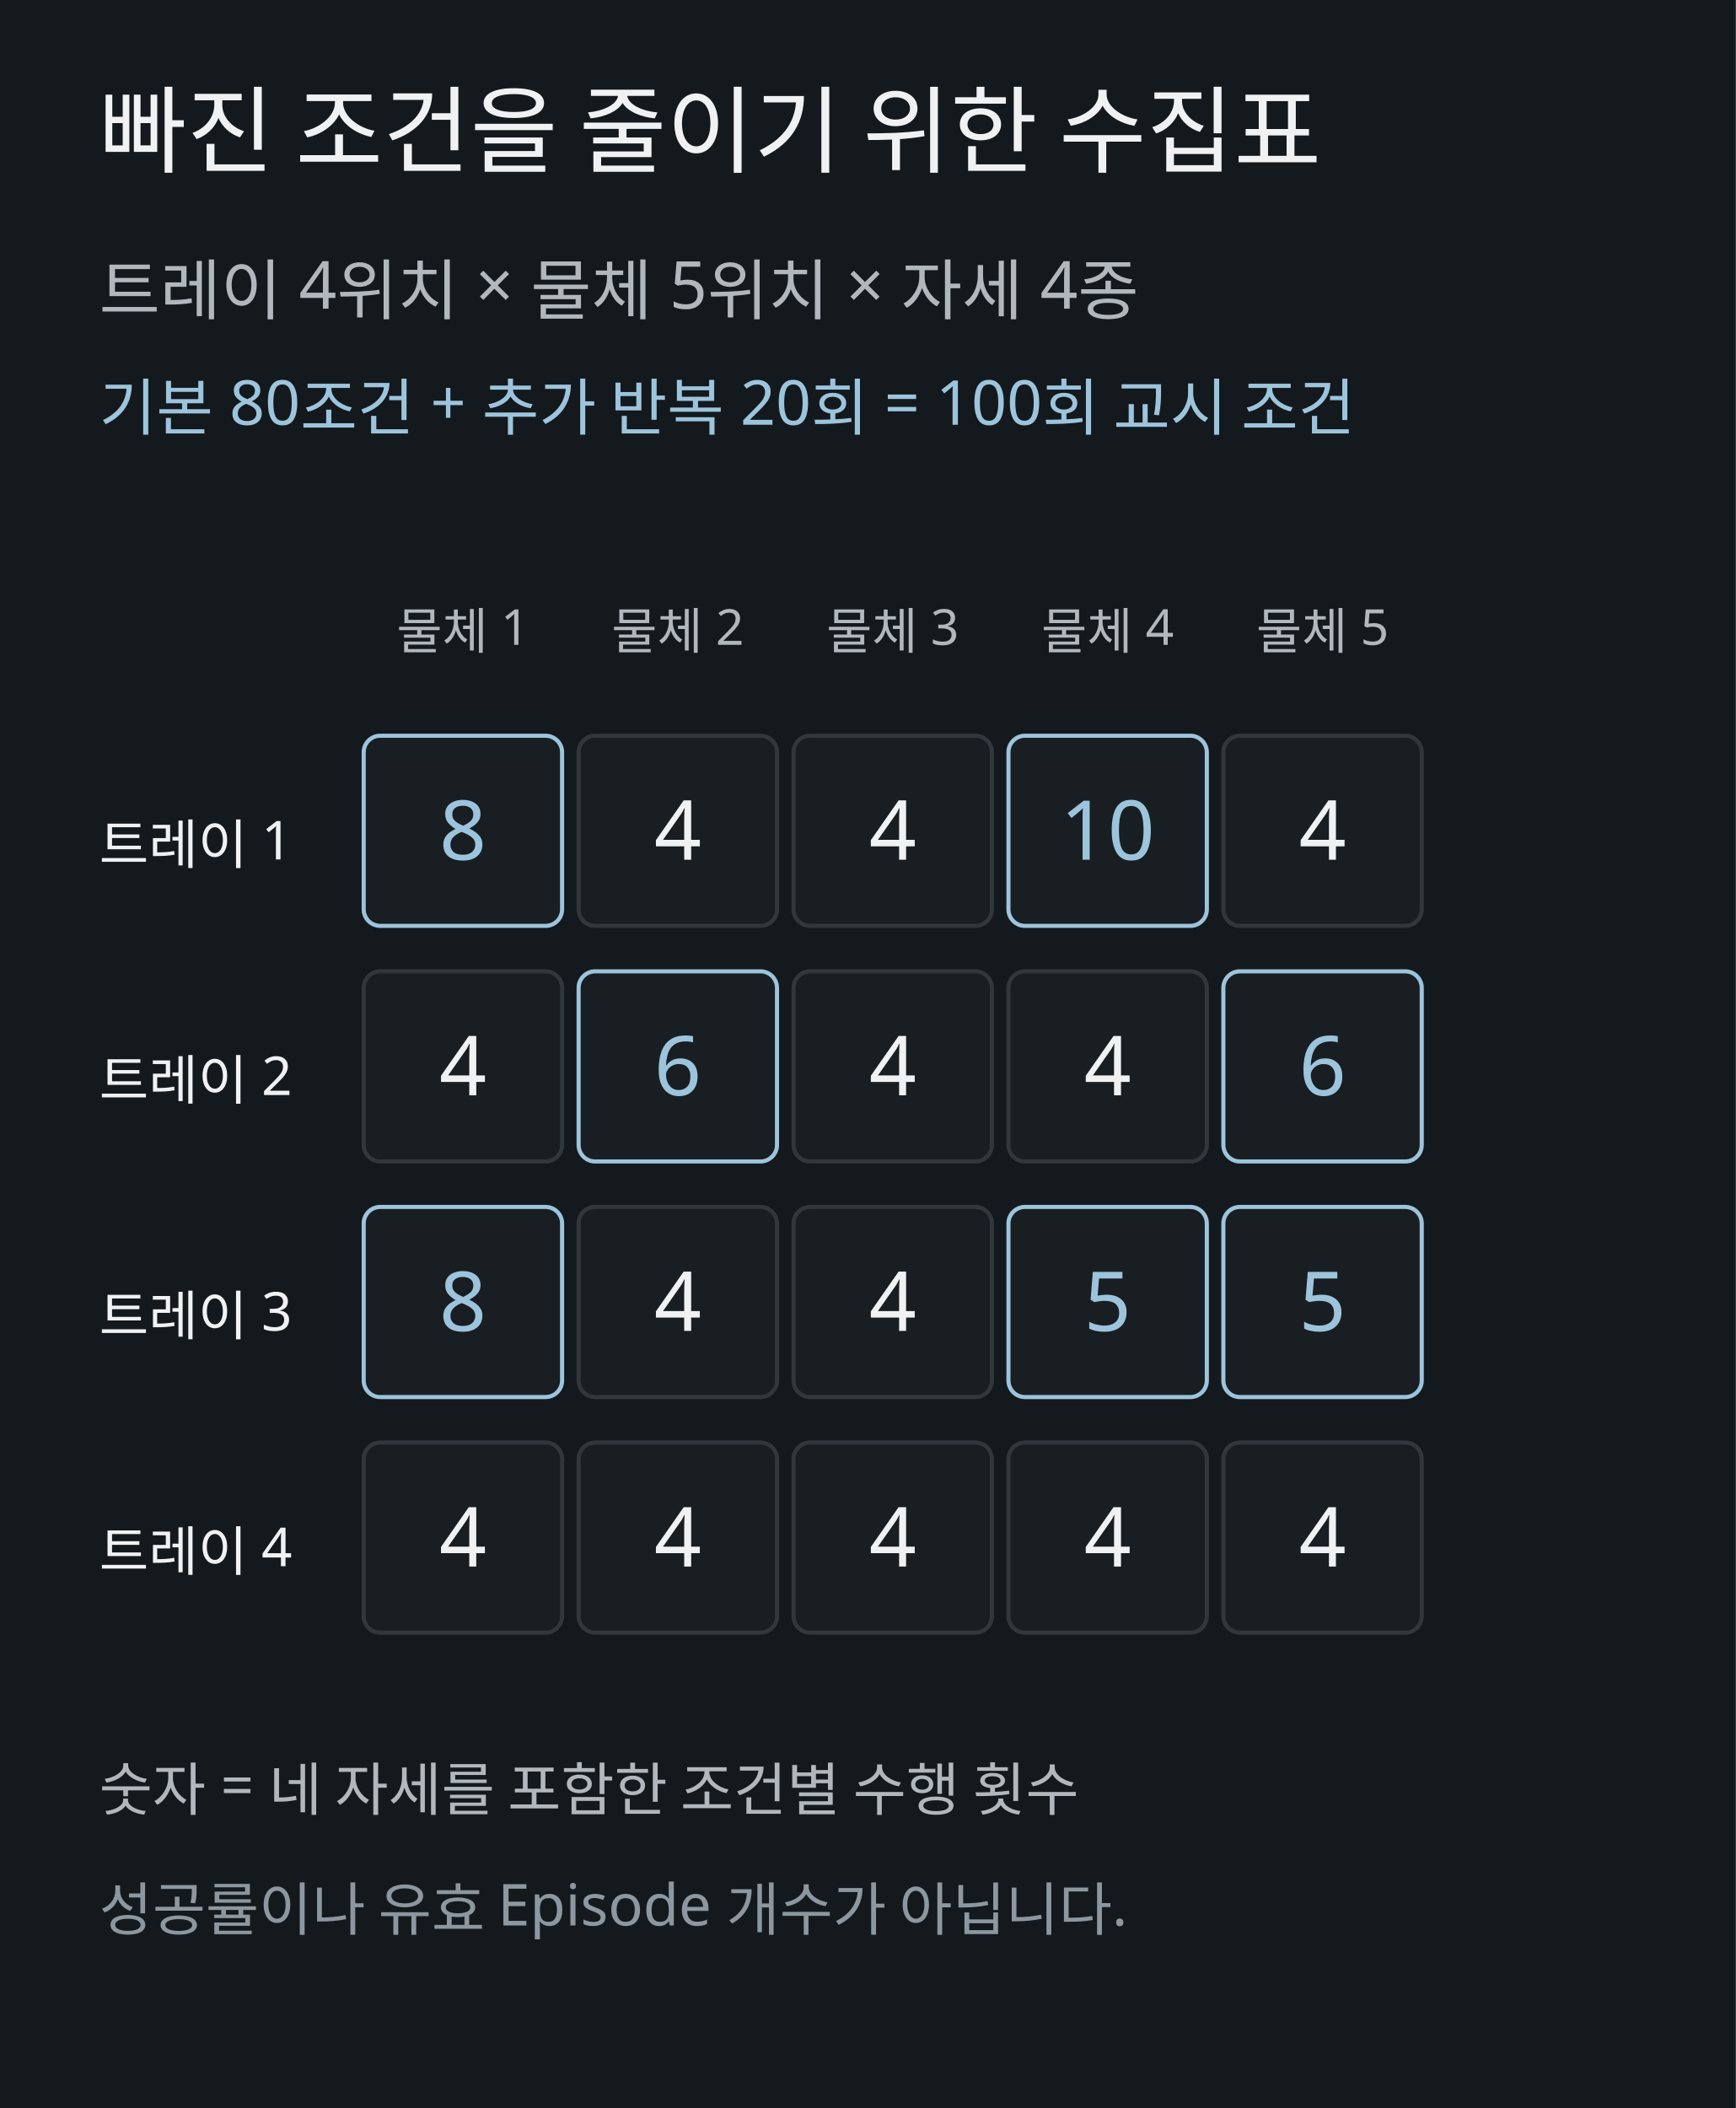
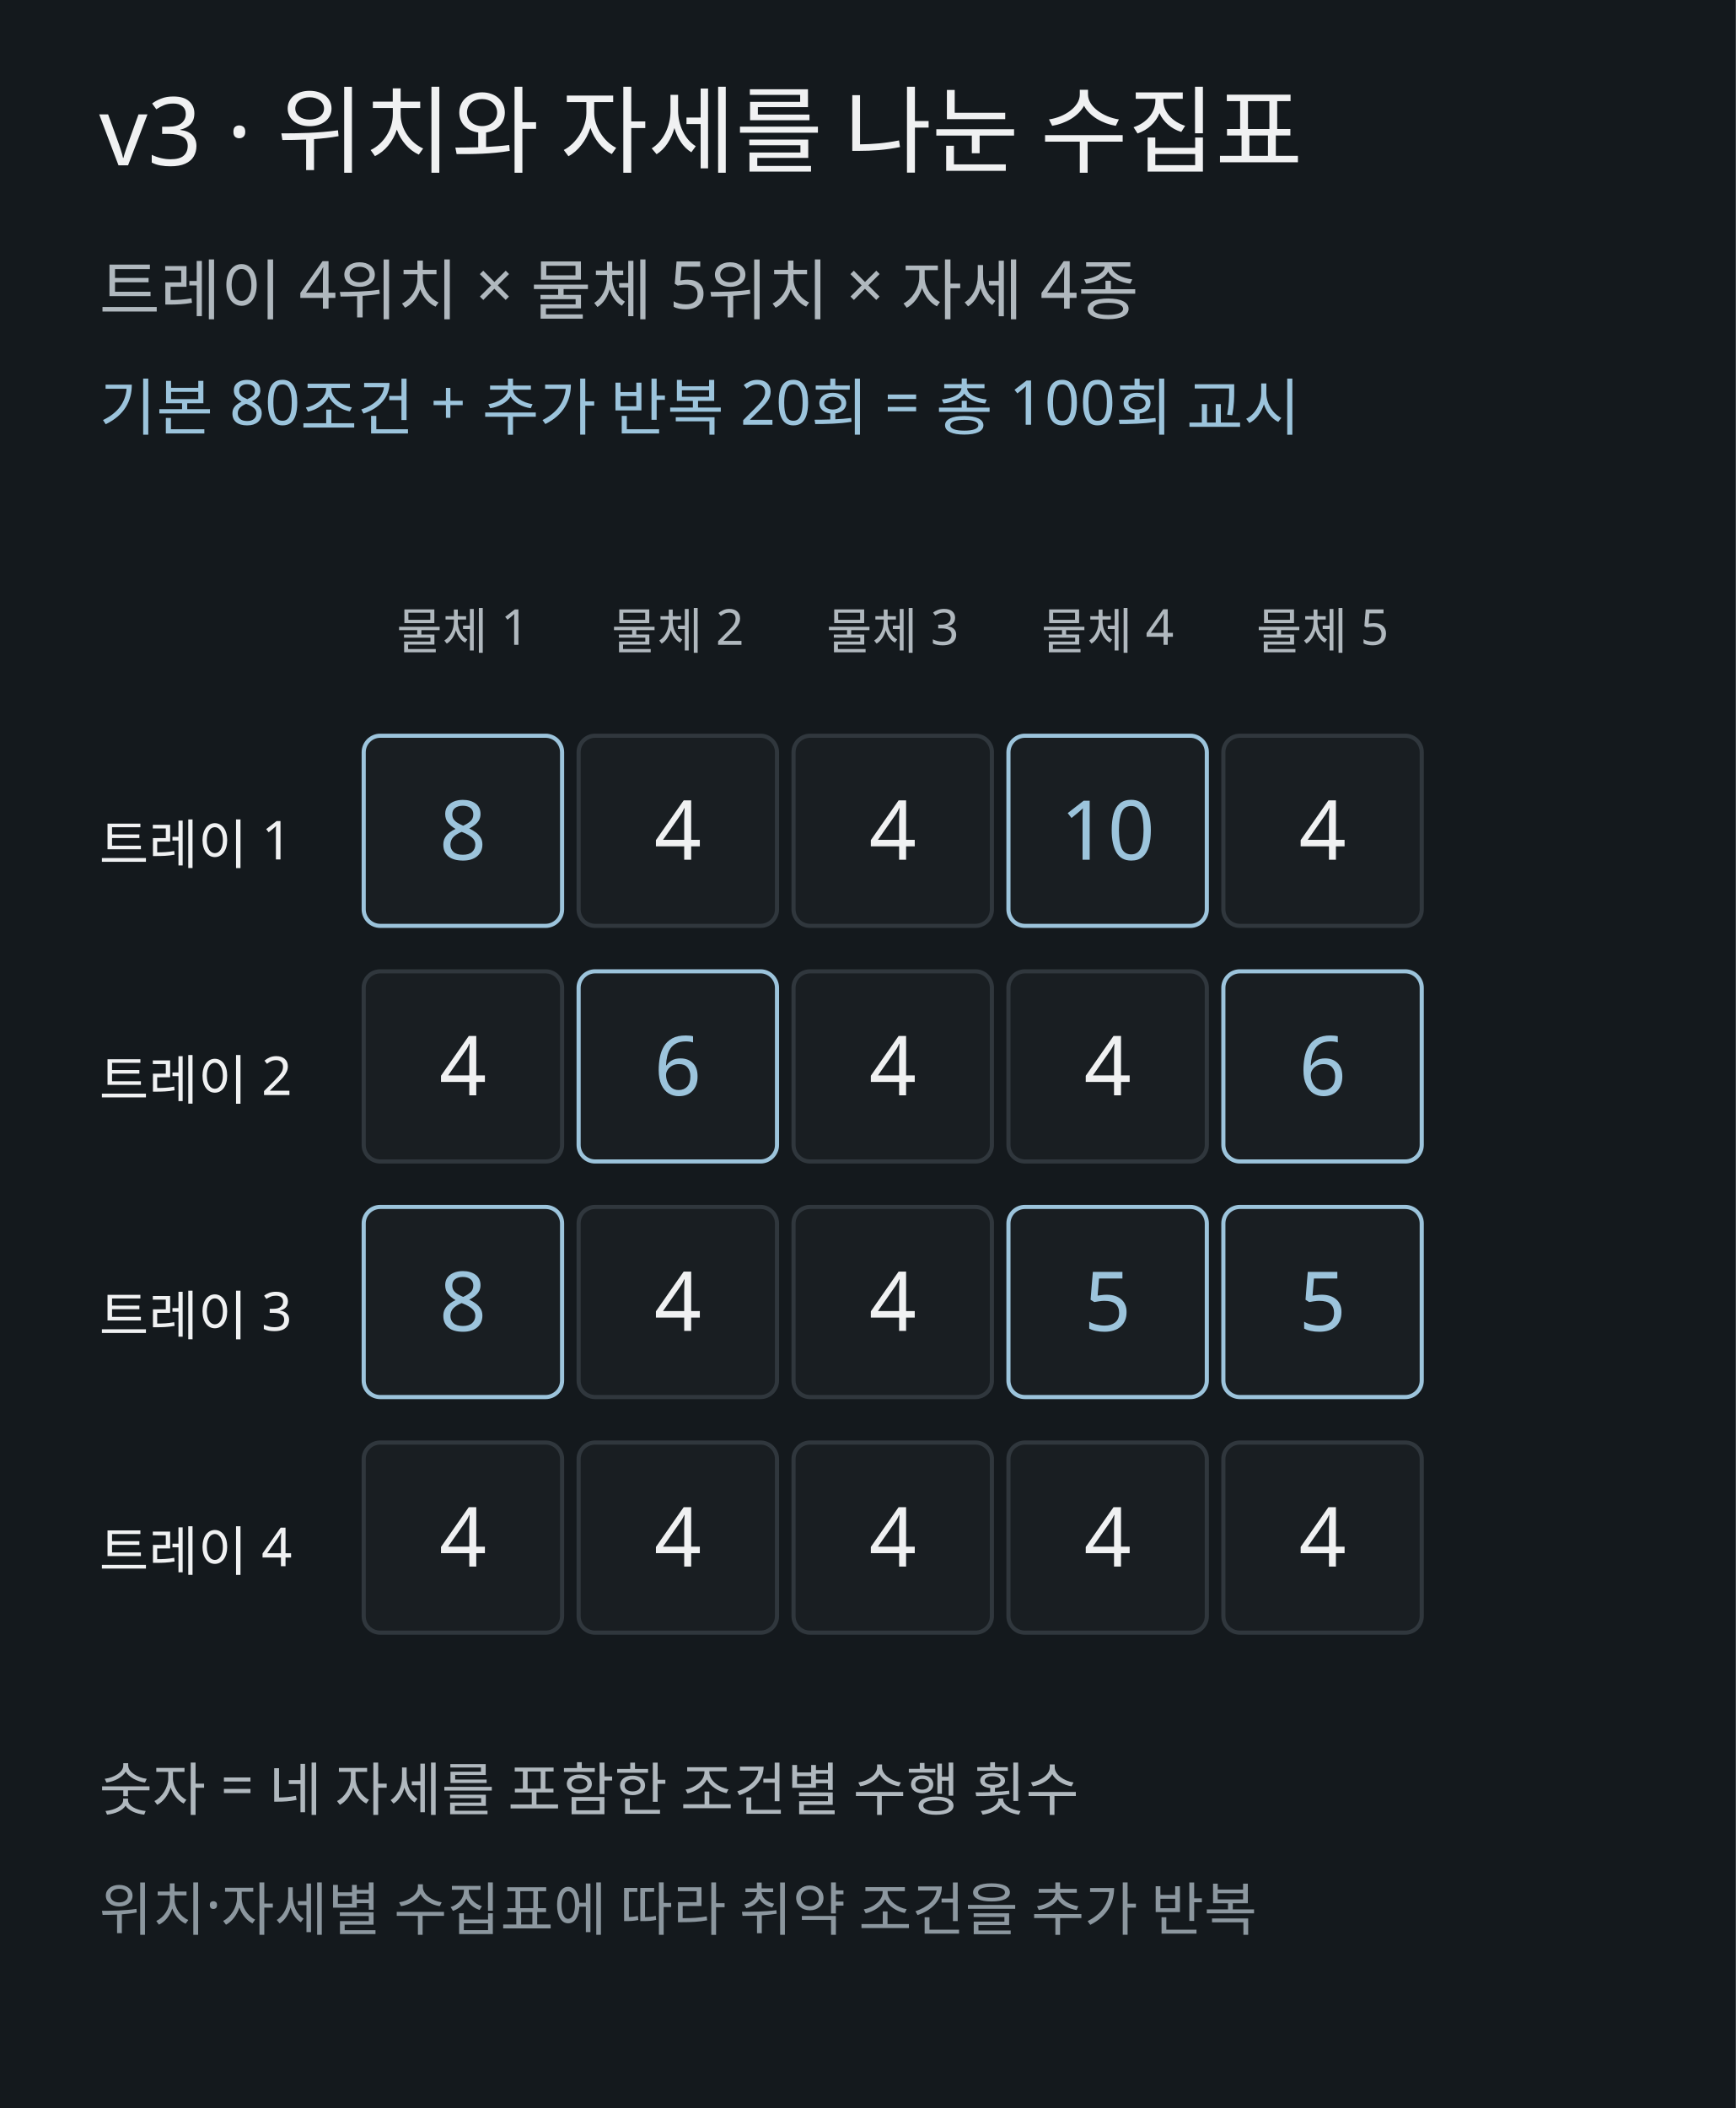
<svg xmlns="http://www.w3.org/2000/svg" viewBox="0 0 420 510" role="img" aria-labelledby="title">
  <defs>
    <marker id="arrow" viewBox="0 0 8 8" refX="7" refY="4" markerWidth="6" markerHeight="6" orient="auto">
      <path d="M0 0L8 4L0 8" fill="none" stroke="#9cc4dc" stroke-width="1.4" />
    </marker>
  </defs>
  <rect width="420" height="510" fill="#14191d" />
  <g font-family="Malgun Gothic,Pretendard,sans-serif">
-     <text x="24" y="40" font-size="23" fill="#f0f1f2" text-anchor="start">빠진 조건을 줄이기 위한 수집표</text>
+     <text x="24" y="40" font-size="23" fill="#f0f1f2" text-anchor="start">v3 · 위치와 자세를 나눈 수집표</text>
    <text x="24" y="76" font-size="16" fill="#b0b8be" text-anchor="start">트레이 4위치 × 물체 5위치 × 자세 4종</text>
-     <text x="24" y="104" font-size="15" fill="#9cc4dc" text-anchor="start">기본 80조건 + 추가 반복 20회 = 100회 교시 조건</text>
+     <text x="24" y="104" font-size="15" fill="#9cc4dc" text-anchor="start">기본 80조건 + 추가 반복 20회 = 총 100회 교시</text>
    <text x="112.0" y="157" font-size="12" fill="#b0b8be" text-anchor="middle">물체 1</text>
    <text x="164.0" y="157" font-size="12" fill="#b0b8be" text-anchor="middle">물체 2</text>
    <text x="216.0" y="157" font-size="12" fill="#b0b8be" text-anchor="middle">물체 3</text>
    <text x="268.0" y="157" font-size="12" fill="#b0b8be" text-anchor="middle">물체 4</text>
    <text x="320.0" y="157" font-size="12" fill="#b0b8be" text-anchor="middle">물체 5</text>
    <text x="24" y="209" font-size="13" fill="#f0f1f2" text-anchor="start">트레이 1</text>
    <rect x="88" y="178" width="48" height="46" rx="4" fill="#191e22" stroke="#9cc4dc" />
    <text x="112.0" y="208" font-size="20" fill="#9cc4dc" text-anchor="middle">8</text>
    <rect x="140" y="178" width="48" height="46" rx="4" fill="#191e22" stroke="#30373d" />
    <text x="164.0" y="208" font-size="20" fill="#f0f1f2" text-anchor="middle">4</text>
    <rect x="192" y="178" width="48" height="46" rx="4" fill="#191e22" stroke="#30373d" />
    <text x="216.0" y="208" font-size="20" fill="#f0f1f2" text-anchor="middle">4</text>
    <rect x="244" y="178" width="48" height="46" rx="4" fill="#191e22" stroke="#9cc4dc" />
    <text x="268.0" y="208" font-size="20" fill="#9cc4dc" text-anchor="middle">10</text>
    <rect x="296" y="178" width="48" height="46" rx="4" fill="#191e22" stroke="#30373d" />
    <text x="320.0" y="208" font-size="20" fill="#f0f1f2" text-anchor="middle">4</text>
    <text x="24" y="266" font-size="13" fill="#f0f1f2" text-anchor="start">트레이 2</text>
    <rect x="88" y="235" width="48" height="46" rx="4" fill="#191e22" stroke="#30373d" />
    <text x="112.0" y="265" font-size="20" fill="#f0f1f2" text-anchor="middle">4</text>
    <rect x="140" y="235" width="48" height="46" rx="4" fill="#191e22" stroke="#9cc4dc" />
    <text x="164.0" y="265" font-size="20" fill="#9cc4dc" text-anchor="middle">6</text>
    <rect x="192" y="235" width="48" height="46" rx="4" fill="#191e22" stroke="#30373d" />
    <text x="216.0" y="265" font-size="20" fill="#f0f1f2" text-anchor="middle">4</text>
    <rect x="244" y="235" width="48" height="46" rx="4" fill="#191e22" stroke="#30373d" />
    <text x="268.0" y="265" font-size="20" fill="#f0f1f2" text-anchor="middle">4</text>
    <rect x="296" y="235" width="48" height="46" rx="4" fill="#191e22" stroke="#9cc4dc" />
    <text x="320.0" y="265" font-size="20" fill="#9cc4dc" text-anchor="middle">6</text>
    <text x="24" y="323" font-size="13" fill="#f0f1f2" text-anchor="start">트레이 3</text>
    <rect x="88" y="292" width="48" height="46" rx="4" fill="#191e22" stroke="#9cc4dc" />
    <text x="112.0" y="322" font-size="20" fill="#9cc4dc" text-anchor="middle">8</text>
    <rect x="140" y="292" width="48" height="46" rx="4" fill="#191e22" stroke="#30373d" />
    <text x="164.0" y="322" font-size="20" fill="#f0f1f2" text-anchor="middle">4</text>
    <rect x="192" y="292" width="48" height="46" rx="4" fill="#191e22" stroke="#30373d" />
    <text x="216.0" y="322" font-size="20" fill="#f0f1f2" text-anchor="middle">4</text>
    <rect x="244" y="292" width="48" height="46" rx="4" fill="#191e22" stroke="#9cc4dc" />
    <text x="268.0" y="322" font-size="20" fill="#9cc4dc" text-anchor="middle">5</text>
    <rect x="296" y="292" width="48" height="46" rx="4" fill="#191e22" stroke="#9cc4dc" />
    <text x="320.0" y="322" font-size="20" fill="#9cc4dc" text-anchor="middle">5</text>
    <text x="24" y="380" font-size="13" fill="#f0f1f2" text-anchor="start">트레이 4</text>
    <rect x="88" y="349" width="48" height="46" rx="4" fill="#191e22" stroke="#30373d" />
    <text x="112.0" y="379" font-size="20" fill="#f0f1f2" text-anchor="middle">4</text>
    <rect x="140" y="349" width="48" height="46" rx="4" fill="#191e22" stroke="#30373d" />
    <text x="164.0" y="379" font-size="20" fill="#f0f1f2" text-anchor="middle">4</text>
    <rect x="192" y="349" width="48" height="46" rx="4" fill="#191e22" stroke="#30373d" />
    <text x="216.0" y="379" font-size="20" fill="#f0f1f2" text-anchor="middle">4</text>
    <rect x="244" y="349" width="48" height="46" rx="4" fill="#191e22" stroke="#30373d" />
    <text x="268.0" y="379" font-size="20" fill="#f0f1f2" text-anchor="middle">4</text>
    <rect x="296" y="349" width="48" height="46" rx="4" fill="#191e22" stroke="#30373d" />
    <text x="320.0" y="379" font-size="20" fill="#f0f1f2" text-anchor="middle">4</text>
    <text x="24" y="438" font-size="14" fill="#b0b8be" text-anchor="start">숫자 = 네 자세를 포함한 조건별 수행 횟수</text>
-     <text x="24" y="467" font-size="14" fill="#8c979f" text-anchor="start">성공률이나 유효 Episode 개수가 아닙니다.</text>
+     <text x="24" y="467" font-size="14" fill="#8c979f" text-anchor="start">위치·자세별 수집표에 따라 취약 조건을 추가 반복</text>
  </g>
</svg>
